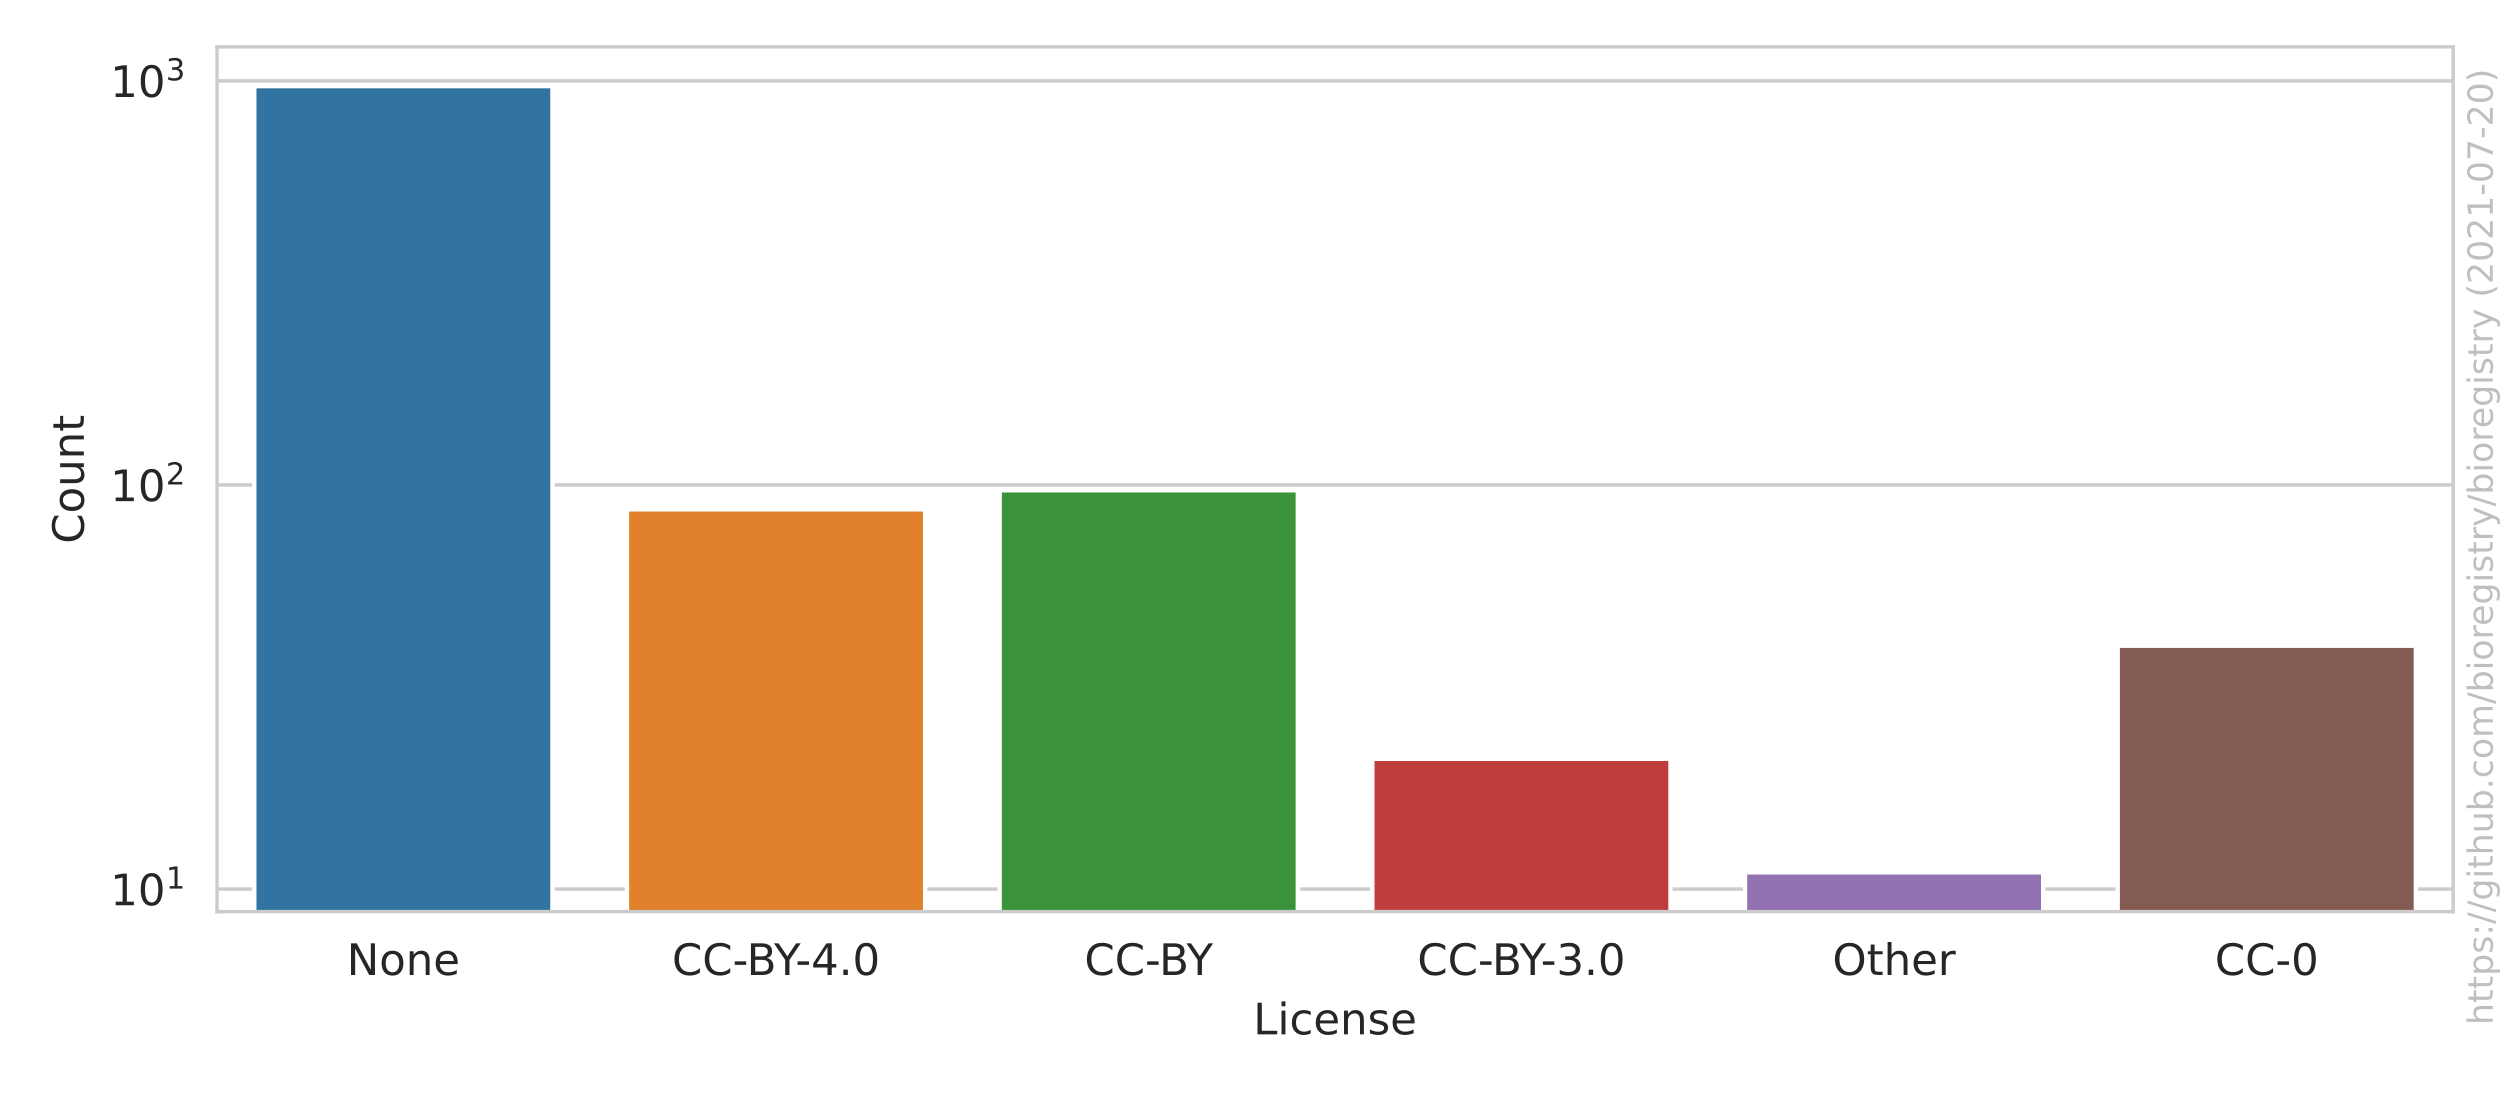
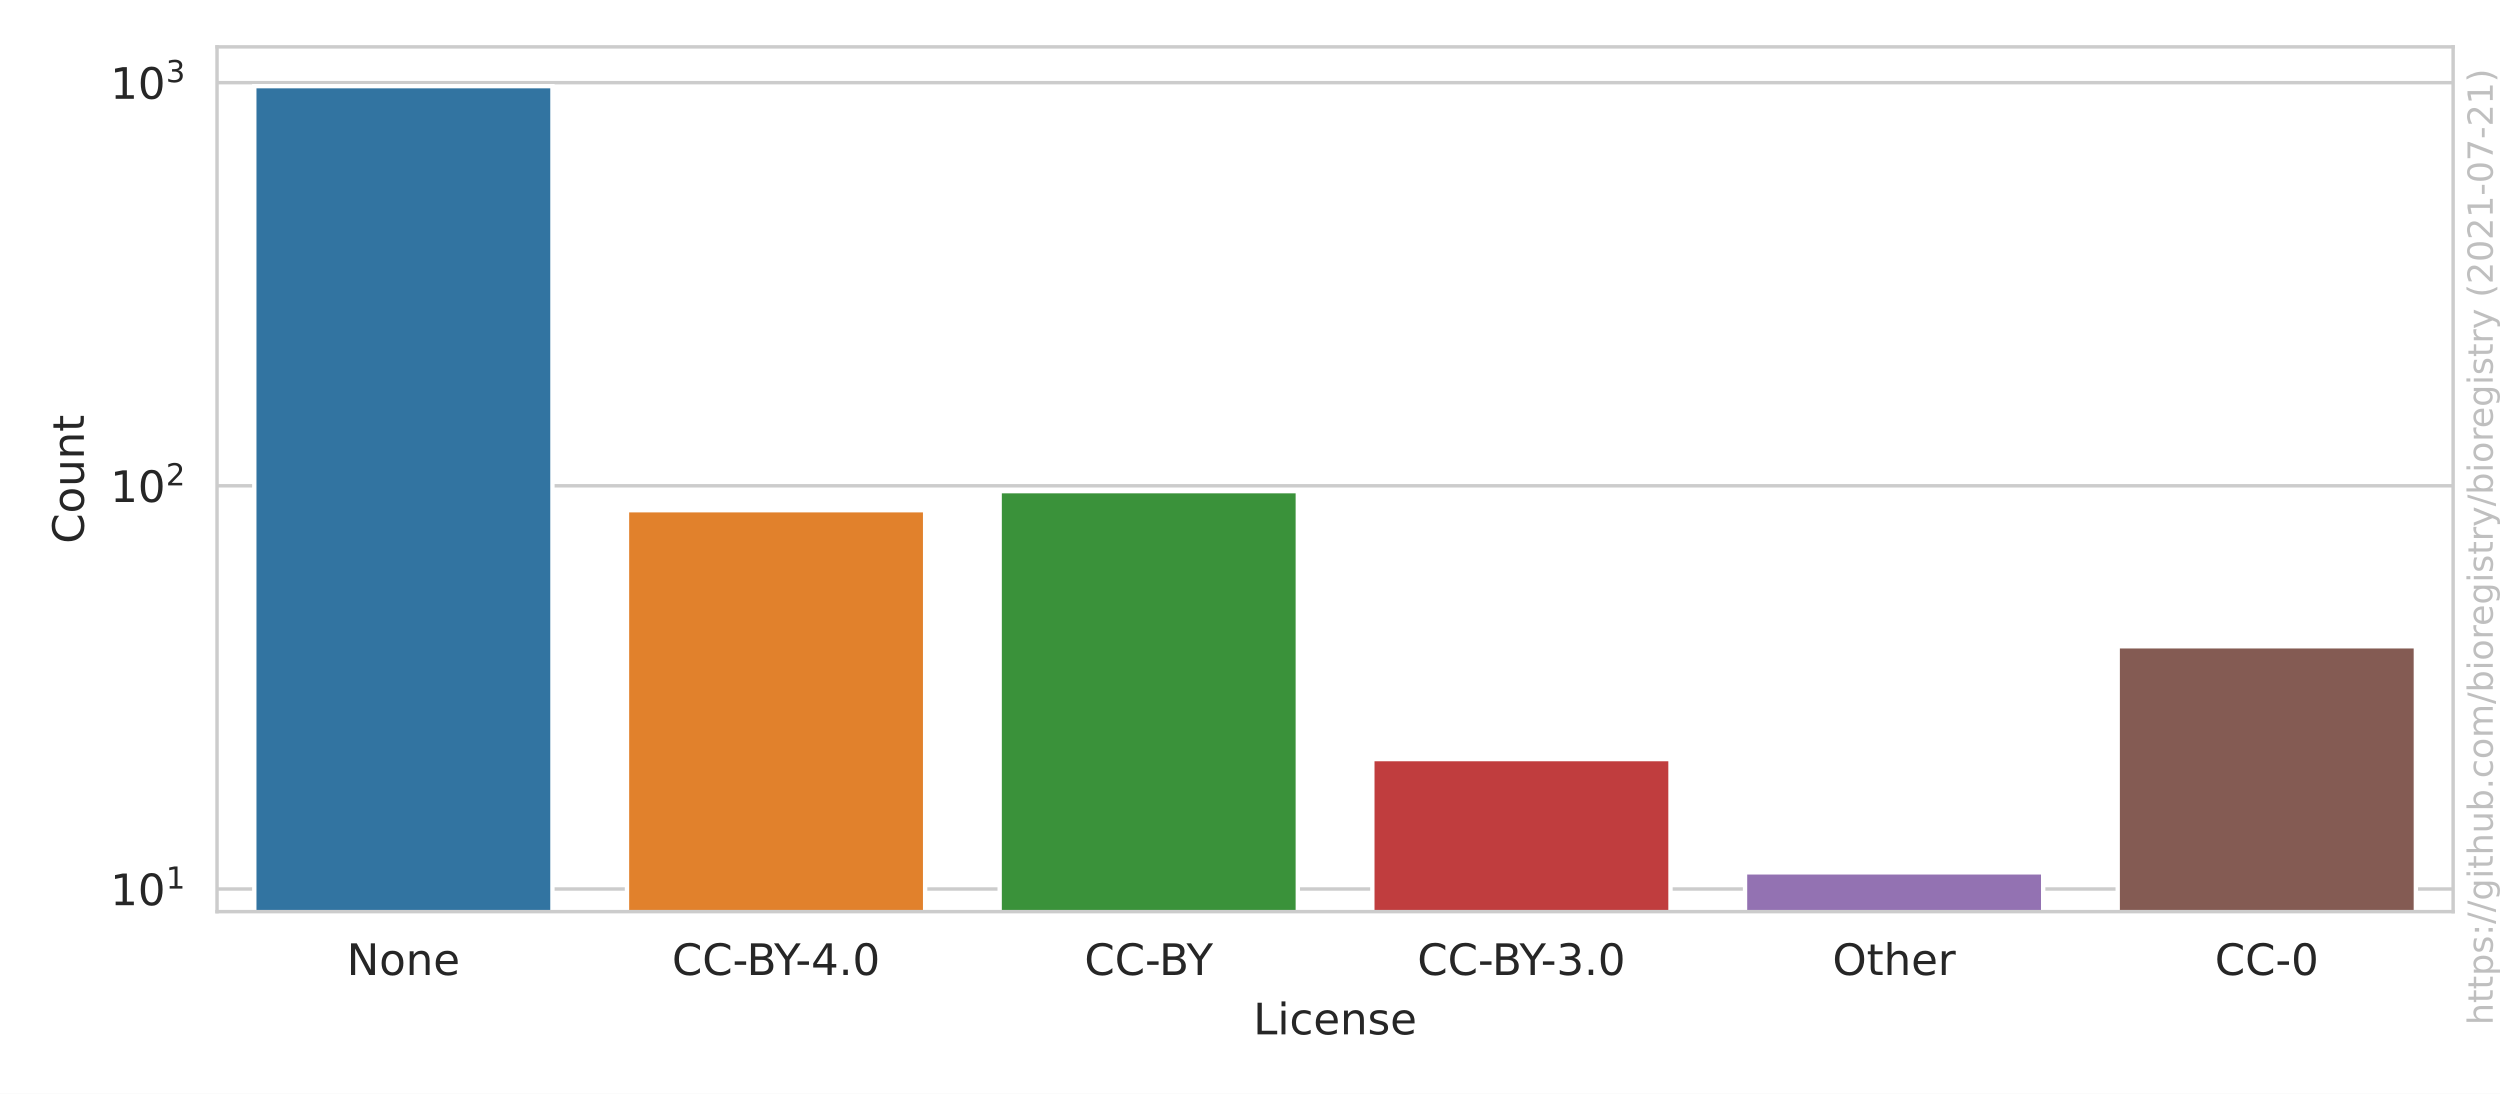
<svg xmlns="http://www.w3.org/2000/svg" xmlns:xlink="http://www.w3.org/1999/xlink" height="252pt" version="1.1" viewBox="0 0 576 252" width="576pt">
  <defs>
    <style type="text/css">*{stroke-linecap:butt;stroke-linejoin:round;}</style>
  </defs>
  <g id="figure_1">
    <g id="patch_1">
      <path d="M 0 252  L 576 252  L 576 0  L 0 0  z " style="fill:#ffffff;" />
    </g>
    <g id="axes_1">
      <g id="patch_2">
        <path d="M 50.003 210.04  L 565.2 210.04  L 565.2 10.8  L 50.003 10.8  z " style="fill:#ffffff;" />
      </g>
      <g id="matplotlib.axis_1">
        <g id="xtick_1">
          <g id="text_1">
            <g style="fill:#262626;" transform="translate(79.89048 224.6384)scale(0.1 -0.1)">
              <defs>
                <path d="M 628 4666  L 1478 4666  L 3547 763  L 3547 4666  L 4159 4666  L 4159 0  L 3309 0  L 1241 3903  L 1241 0  L 628 0  L 628 4666  z " id="DejaVuSans-4e" transform="scale(0.015625)" />
                <path d="M 1959 3097  Q 1497 3097 1228 2736  Q 959 2375 959 1747  Q 959 1119 1226 758  Q 1494 397 1959 397  Q 2419 397 2687 759  Q 2956 1122 2956 1747  Q 2956 2369 2687 2733  Q 2419 3097 1959 3097  z M 1959 3584  Q 2709 3584 3137 3096  Q 3566 2609 3566 1747  Q 3566 888 3137 398  Q 2709 -91 1959 -91  Q 1206 -91 779 398  Q 353 888 353 1747  Q 353 2609 779 3096  Q 1206 3584 1959 3584  z " id="DejaVuSans-6f" transform="scale(0.015625)" />
                <path d="M 3513 2113  L 3513 0  L 2938 0  L 2938 2094  Q 2938 2591 2744 2837  Q 2550 3084 2163 3084  Q 1697 3084 1428 2787  Q 1159 2491 1159 1978  L 1159 0  L 581 0  L 581 3500  L 1159 3500  L 1159 2956  Q 1366 3272 1645 3428  Q 1925 3584 2291 3584  Q 2894 3584 3203 3211  Q 3513 2838 3513 2113  z " id="DejaVuSans-6e" transform="scale(0.015625)" />
                <path d="M 3597 1894  L 3597 1613  L 953 1613  Q 991 1019 1311 708  Q 1631 397 2203 397  Q 2534 397 2845 478  Q 3156 559 3463 722  L 3463 178  Q 3153 47 2828 -22  Q 2503 -91 2169 -91  Q 1331 -91 842 396  Q 353 884 353 1716  Q 353 2575 817 3079  Q 1281 3584 2069 3584  Q 2775 3584 3186 3129  Q 3597 2675 3597 1894  z M 3022 2063  Q 3016 2534 2758 2815  Q 2500 3097 2075 3097  Q 1594 3097 1305 2825  Q 1016 2553 972 2059  L 3022 2063  z " id="DejaVuSans-65" transform="scale(0.015625)" />
              </defs>
              <use xlink:href="#DejaVuSans-4e" />
              <use x="74.805" xlink:href="#DejaVuSans-6f" />
              <use x="135.986" xlink:href="#DejaVuSans-6e" />
              <use x="199.365" xlink:href="#DejaVuSans-65" />
            </g>
          </g>
        </g>
        <g id="xtick_2">
          <g id="text_2">
            <g style="fill:#262626;" transform="translate(154.8255 224.6384)scale(0.1 -0.1)">
              <defs>
                <path d="M 4122 4306  L 4122 3641  Q 3803 3938 3442 4084  Q 3081 4231 2675 4231  Q 1875 4231 1450 3742  Q 1025 3253 1025 2328  Q 1025 1406 1450 917  Q 1875 428 2675 428  Q 3081 428 3442 575  Q 3803 722 4122 1019  L 4122 359  Q 3791 134 3420 21  Q 3050 -91 2638 -91  Q 1578 -91 968 557  Q 359 1206 359 2328  Q 359 3453 968 4101  Q 1578 4750 2638 4750  Q 3056 4750 3426 4639  Q 3797 4528 4122 4306  z " id="DejaVuSans-43" transform="scale(0.015625)" />
                <path d="M 313 2009  L 1997 2009  L 1997 1497  L 313 1497  L 313 2009  z " id="DejaVuSans-2d" transform="scale(0.015625)" />
                <path d="M 1259 2228  L 1259 519  L 2272 519  Q 2781 519 3026 730  Q 3272 941 3272 1375  Q 3272 1813 3026 2020  Q 2781 2228 2272 2228  L 1259 2228  z M 1259 4147  L 1259 2741  L 2194 2741  Q 2656 2741 2882 2914  Q 3109 3088 3109 3444  Q 3109 3797 2882 3972  Q 2656 4147 2194 4147  L 1259 4147  z M 628 4666  L 2241 4666  Q 2963 4666 3353 4366  Q 3744 4066 3744 3513  Q 3744 3084 3544 2831  Q 3344 2578 2956 2516  Q 3422 2416 3680 2098  Q 3938 1781 3938 1306  Q 3938 681 3513 340  Q 3088 0 2303 0  L 628 0  L 628 4666  z " id="DejaVuSans-42" transform="scale(0.015625)" />
                <path d="M -13 4666  L 666 4666  L 1959 2747  L 3244 4666  L 3922 4666  L 2272 2222  L 2272 0  L 1638 0  L 1638 2222  L -13 4666  z " id="DejaVuSans-59" transform="scale(0.015625)" />
                <path d="M 2419 4116  L 825 1625  L 2419 1625  L 2419 4116  z M 2253 4666  L 3047 4666  L 3047 1625  L 3713 1625  L 3713 1100  L 3047 1100  L 3047 0  L 2419 0  L 2419 1100  L 313 1100  L 313 1709  L 2253 4666  z " id="DejaVuSans-34" transform="scale(0.015625)" />
                <path d="M 684 794  L 1344 794  L 1344 0  L 684 0  L 684 794  z " id="DejaVuSans-2e" transform="scale(0.015625)" />
                <path d="M 2034 4250  Q 1547 4250 1301 3770  Q 1056 3291 1056 2328  Q 1056 1369 1301 889  Q 1547 409 2034 409  Q 2525 409 2770 889  Q 3016 1369 3016 2328  Q 3016 3291 2770 3770  Q 2525 4250 2034 4250  z M 2034 4750  Q 2819 4750 3233 4129  Q 3647 3509 3647 2328  Q 3647 1150 3233 529  Q 2819 -91 2034 -91  Q 1250 -91 836 529  Q 422 1150 422 2328  Q 422 3509 836 4129  Q 1250 4750 2034 4750  z " id="DejaVuSans-30" transform="scale(0.015625)" />
              </defs>
              <use xlink:href="#DejaVuSans-43" />
              <use x="69.824" xlink:href="#DejaVuSans-43" />
              <use x="139.648" xlink:href="#DejaVuSans-2d" />
              <use x="172.107" xlink:href="#DejaVuSans-42" />
              <use x="235.211" xlink:href="#DejaVuSans-59" />
              <use x="284.42" xlink:href="#DejaVuSans-2d" />
              <use x="320.504" xlink:href="#DejaVuSans-34" />
              <use x="384.127" xlink:href="#DejaVuSans-2e" />
              <use x="415.914" xlink:href="#DejaVuSans-30" />
            </g>
          </g>
        </g>
        <g id="xtick_3">
          <g id="text_3">
            <g style="fill:#262626;" transform="translate(249.8534 224.6384)scale(0.1 -0.1)">
              <use xlink:href="#DejaVuSans-43" />
              <use x="69.824" xlink:href="#DejaVuSans-43" />
              <use x="139.648" xlink:href="#DejaVuSans-2d" />
              <use x="172.107" xlink:href="#DejaVuSans-42" />
              <use x="235.211" xlink:href="#DejaVuSans-59" />
            </g>
          </g>
        </g>
        <g id="xtick_4">
          <g id="text_4">
            <g style="fill:#262626;" transform="translate(326.5579 224.6384)scale(0.1 -0.1)">
              <defs>
                <path d="M 2597 2516  Q 3050 2419 3304 2112  Q 3559 1806 3559 1356  Q 3559 666 3084 287  Q 2609 -91 1734 -91  Q 1441 -91 1130 -33  Q 819 25 488 141  L 488 750  Q 750 597 1062 519  Q 1375 441 1716 441  Q 2309 441 2620 675  Q 2931 909 2931 1356  Q 2931 1769 2642 2001  Q 2353 2234 1838 2234  L 1294 2234  L 1294 2753  L 1863 2753  Q 2328 2753 2575 2939  Q 2822 3125 2822 3475  Q 2822 3834 2567 4026  Q 2313 4219 1838 4219  Q 1578 4219 1281 4162  Q 984 4106 628 3988  L 628 4550  Q 988 4650 1302 4700  Q 1616 4750 1894 4750  Q 2613 4750 3031 4423  Q 3450 4097 3450 3541  Q 3450 3153 3228 2886  Q 3006 2619 2597 2516  z " id="DejaVuSans-33" transform="scale(0.015625)" />
              </defs>
              <use xlink:href="#DejaVuSans-43" />
              <use x="69.824" xlink:href="#DejaVuSans-43" />
              <use x="139.648" xlink:href="#DejaVuSans-2d" />
              <use x="172.107" xlink:href="#DejaVuSans-42" />
              <use x="235.211" xlink:href="#DejaVuSans-59" />
              <use x="284.42" xlink:href="#DejaVuSans-2d" />
              <use x="320.504" xlink:href="#DejaVuSans-33" />
              <use x="384.127" xlink:href="#DejaVuSans-2e" />
              <use x="415.914" xlink:href="#DejaVuSans-30" />
            </g>
          </g>
        </g>
        <g id="xtick_5">
          <g id="text_5">
            <g style="fill:#262626;" transform="translate(422.2038 224.6384)scale(0.1 -0.1)">
              <defs>
                <path d="M 2522 4238  Q 1834 4238 1429 3725  Q 1025 3213 1025 2328  Q 1025 1447 1429 934  Q 1834 422 2522 422  Q 3209 422 3611 934  Q 4013 1447 4013 2328  Q 4013 3213 3611 3725  Q 3209 4238 2522 4238  z M 2522 4750  Q 3503 4750 4090 4092  Q 4678 3434 4678 2328  Q 4678 1225 4090 567  Q 3503 -91 2522 -91  Q 1538 -91 948 565  Q 359 1222 359 2328  Q 359 3434 948 4092  Q 1538 4750 2522 4750  z " id="DejaVuSans-4f" transform="scale(0.015625)" />
                <path d="M 1172 4494  L 1172 3500  L 2356 3500  L 2356 3053  L 1172 3053  L 1172 1153  Q 1172 725 1289 603  Q 1406 481 1766 481  L 2356 481  L 2356 0  L 1766 0  Q 1100 0 847 248  Q 594 497 594 1153  L 594 3053  L 172 3053  L 172 3500  L 594 3500  L 594 4494  L 1172 4494  z " id="DejaVuSans-74" transform="scale(0.015625)" />
                <path d="M 3513 2113  L 3513 0  L 2938 0  L 2938 2094  Q 2938 2591 2744 2837  Q 2550 3084 2163 3084  Q 1697 3084 1428 2787  Q 1159 2491 1159 1978  L 1159 0  L 581 0  L 581 4863  L 1159 4863  L 1159 2956  Q 1366 3272 1645 3428  Q 1925 3584 2291 3584  Q 2894 3584 3203 3211  Q 3513 2838 3513 2113  z " id="DejaVuSans-68" transform="scale(0.015625)" />
                <path d="M 2631 2963  Q 2534 3019 2420 3045  Q 2306 3072 2169 3072  Q 1681 3072 1420 2755  Q 1159 2438 1159 1844  L 1159 0  L 581 0  L 581 3500  L 1159 3500  L 1159 2956  Q 1341 3275 1631 3429  Q 1922 3584 2338 3584  Q 2397 3584 2469 3576  Q 2541 3569 2628 3553  L 2631 2963  z " id="DejaVuSans-72" transform="scale(0.015625)" />
              </defs>
              <use xlink:href="#DejaVuSans-4f" />
              <use x="78.711" xlink:href="#DejaVuSans-74" />
              <use x="117.92" xlink:href="#DejaVuSans-68" />
              <use x="181.299" xlink:href="#DejaVuSans-65" />
              <use x="242.822" xlink:href="#DejaVuSans-72" />
            </g>
          </g>
        </g>
        <g id="xtick_6">
          <g id="text_6">
            <g style="fill:#262626;" transform="translate(510.2989 224.6384)scale(0.1 -0.1)">
              <use xlink:href="#DejaVuSans-43" />
              <use x="69.824" xlink:href="#DejaVuSans-43" />
              <use x="139.648" xlink:href="#DejaVuSans-2d" />
              <use x="175.732" xlink:href="#DejaVuSans-30" />
            </g>
          </g>
        </g>
        <g id="text_7">
          <g style="fill:#262626;" transform="translate(288.7506 238.3166)scale(0.1 -0.1)">
            <defs>
              <path d="M 628 4666  L 1259 4666  L 1259 531  L 3531 531  L 3531 0  L 628 0  L 628 4666  z " id="DejaVuSans-4c" transform="scale(0.015625)" />
              <path d="M 603 3500  L 1178 3500  L 1178 0  L 603 0  L 603 3500  z M 603 4863  L 1178 4863  L 1178 4134  L 603 4134  L 603 4863  z " id="DejaVuSans-69" transform="scale(0.015625)" />
              <path d="M 3122 3366  L 3122 2828  Q 2878 2963 2633 3030  Q 2388 3097 2138 3097  Q 1578 3097 1268 2742  Q 959 2388 959 1747  Q 959 1106 1268 751  Q 1578 397 2138 397  Q 2388 397 2633 464  Q 2878 531 3122 666  L 3122 134  Q 2881 22 2623 -34  Q 2366 -91 2075 -91  Q 1284 -91 818 406  Q 353 903 353 1747  Q 353 2603 823 3093  Q 1294 3584 2113 3584  Q 2378 3584 2631 3529  Q 2884 3475 3122 3366  z " id="DejaVuSans-63" transform="scale(0.015625)" />
              <path d="M 2834 3397  L 2834 2853  Q 2591 2978 2328 3040  Q 2066 3103 1784 3103  Q 1356 3103 1142 2972  Q 928 2841 928 2578  Q 928 2378 1081 2264  Q 1234 2150 1697 2047  L 1894 2003  Q 2506 1872 2764 1633  Q 3022 1394 3022 966  Q 3022 478 2636 193  Q 2250 -91 1575 -91  Q 1294 -91 989 -36  Q 684 19 347 128  L 347 722  Q 666 556 975 473  Q 1284 391 1588 391  Q 1994 391 2212 530  Q 2431 669 2431 922  Q 2431 1156 2273 1281  Q 2116 1406 1581 1522  L 1381 1569  Q 847 1681 609 1914  Q 372 2147 372 2553  Q 372 3047 722 3315  Q 1072 3584 1716 3584  Q 2034 3584 2315 3537  Q 2597 3491 2834 3397  z " id="DejaVuSans-73" transform="scale(0.015625)" />
            </defs>
            <use xlink:href="#DejaVuSans-4c" />
            <use x="55.713" xlink:href="#DejaVuSans-69" />
            <use x="83.496" xlink:href="#DejaVuSans-63" />
            <use x="138.477" xlink:href="#DejaVuSans-65" />
            <use x="200" xlink:href="#DejaVuSans-6e" />
            <use x="263.379" xlink:href="#DejaVuSans-73" />
            <use x="315.479" xlink:href="#DejaVuSans-65" />
          </g>
        </g>
      </g>
      <g id="matplotlib.axis_2">
        <g id="ytick_1">
          <g id="line2d_1">
-             <path clip-path="url(#p89d8e77453)" d="M 50.003 204.838  L 565.2 204.838  " style="fill:none;stroke:#cccccc;stroke-linecap:round;stroke-width:0.8;" />
+             <path clip-path="url(#p89d8e77453)" d="M 50.003 204.829  L 565.2 204.829  " style="fill:none;stroke:#cccccc;stroke-linecap:round;stroke-width:0.8;" />
          </g>
          <g id="text_8">
-             <g style="fill:#262626;" transform="translate(25.40269 208.6368)scale(0.1 -0.1)">
+             <g style="fill:#262626;" transform="translate(25.40269 208.628)scale(0.1 -0.1)">
              <defs>
                <path d="M 794 531  L 1825 531  L 1825 4091  L 703 3866  L 703 4441  L 1819 4666  L 2450 4666  L 2450 531  L 3481 531  L 3481 0  L 794 0  L 794 531  z " id="DejaVuSans-31" transform="scale(0.015625)" />
              </defs>
              <use transform="translate(0 0.684375)" xlink:href="#DejaVuSans-31" />
              <use transform="translate(63.62305 0.684375)" xlink:href="#DejaVuSans-30" />
              <use transform="translate(128.2031 38.96563)scale(0.7)" xlink:href="#DejaVuSans-31" />
            </g>
          </g>
        </g>
        <g id="ytick_2">
          <g id="line2d_2">
-             <path clip-path="url(#p89d8e77453)" d="M 50.003 111.731  L 565.2 111.731  " style="fill:none;stroke:#cccccc;stroke-linecap:round;stroke-width:0.8;" />
+             <path clip-path="url(#p89d8e77453)" d="M 50.003 111.935  L 565.2 111.935  " style="fill:none;stroke:#cccccc;stroke-linecap:round;stroke-width:0.8;" />
          </g>
          <g id="text_9">
-             <g style="fill:#262626;" transform="translate(25.40269 115.5304)scale(0.1 -0.1)">
+             <g style="fill:#262626;" transform="translate(25.40269 115.7343)scale(0.1 -0.1)">
              <defs>
                <path d="M 1228 531  L 3431 531  L 3431 0  L 469 0  L 469 531  Q 828 903 1448 1529  Q 2069 2156 2228 2338  Q 2531 2678 2651 2914  Q 2772 3150 2772 3378  Q 2772 3750 2511 3984  Q 2250 4219 1831 4219  Q 1534 4219 1204 4116  Q 875 4013 500 3803  L 500 4441  Q 881 4594 1212 4672  Q 1544 4750 1819 4750  Q 2544 4750 2975 4387  Q 3406 4025 3406 3419  Q 3406 3131 3298 2873  Q 3191 2616 2906 2266  Q 2828 2175 2409 1742  Q 1991 1309 1228 531  z " id="DejaVuSans-32" transform="scale(0.015625)" />
              </defs>
              <use transform="translate(0 0.765625)" xlink:href="#DejaVuSans-31" />
              <use transform="translate(63.62305 0.765625)" xlink:href="#DejaVuSans-30" />
              <use transform="translate(128.2031 39.04688)scale(0.7)" xlink:href="#DejaVuSans-32" />
            </g>
          </g>
        </g>
        <g id="ytick_3">
          <g id="line2d_3">
-             <path clip-path="url(#p89d8e77453)" d="M 50.003 18.625  L 565.2 18.625  " style="fill:none;stroke:#cccccc;stroke-linecap:round;stroke-width:0.8;" />
+             <path clip-path="url(#p89d8e77453)" d="M 50.003 19.041  L 565.2 19.041  " style="fill:none;stroke:#cccccc;stroke-linecap:round;stroke-width:0.8;" />
          </g>
          <g id="text_10">
-             <g style="fill:#262626;" transform="translate(25.40269 22.42395)scale(0.1 -0.1)">
+             <g style="fill:#262626;" transform="translate(25.40269 22.84054)scale(0.1 -0.1)">
              <use transform="translate(0 0.765625)" xlink:href="#DejaVuSans-31" />
              <use transform="translate(63.62305 0.765625)" xlink:href="#DejaVuSans-30" />
              <use transform="translate(128.2031 39.04688)scale(0.7)" xlink:href="#DejaVuSans-33" />
            </g>
          </g>
        </g>
        <g id="ytick_4" />
        <g id="ytick_5" />
        <g id="ytick_6" />
        <g id="ytick_7" />
        <g id="ytick_8" />
        <g id="ytick_9" />
        <g id="ytick_10" />
        <g id="ytick_11" />
        <g id="ytick_12" />
        <g id="ytick_13" />
        <g id="ytick_14" />
        <g id="ytick_15" />
        <g id="ytick_16" />
        <g id="ytick_17" />
        <g id="ytick_18" />
        <g id="ytick_19" />
        <g id="ytick_20" />
        <g id="text_11">
          <g style="fill:#262626;" transform="translate(19.323 125.2684)rotate(-90)scale(0.1 -0.1)">
            <defs>
              <path d="M 544 1381  L 544 3500  L 1119 3500  L 1119 1403  Q 1119 906 1312 657  Q 1506 409 1894 409  Q 2359 409 2629 706  Q 2900 1003 2900 1516  L 2900 3500  L 3475 3500  L 3475 0  L 2900 0  L 2900 538  Q 2691 219 2414 64  Q 2138 -91 1772 -91  Q 1169 -91 856 284  Q 544 659 544 1381  z M 1991 3584  L 1991 3584  z " id="DejaVuSans-75" transform="scale(0.015625)" />
            </defs>
            <use xlink:href="#DejaVuSans-43" />
            <use x="69.824" xlink:href="#DejaVuSans-6f" />
            <use x="131.006" xlink:href="#DejaVuSans-75" />
            <use x="194.385" xlink:href="#DejaVuSans-6e" />
            <use x="257.764" xlink:href="#DejaVuSans-74" />
          </g>
        </g>
      </g>
      <g id="patch_3">
-         <path clip-path="url(#p89d8e77453)" d="M 58.589 93404.361  L 127.282 93404.361  L 127.282 19.856  L 58.589 19.856  z " style="fill:#3274a1;stroke:#ffffff;stroke-linejoin:miter;" />
+         <path clip-path="url(#p89d8e77453)" d="M 58.589 93191.44  L 127.282 93191.44  L 127.282 19.856  L 58.589 19.856  z " style="fill:#3274a1;stroke:#ffffff;stroke-linejoin:miter;" />
      </g>
      <g id="patch_4">
-         <path clip-path="url(#p89d8e77453)" d="M 144.456 93404.361  L 213.149 93404.361  L 213.149 117.362  L 144.456 117.362  z " style="fill:#e1812c;stroke:#ffffff;stroke-linejoin:miter;" />
+         <path clip-path="url(#p89d8e77453)" d="M 144.456 93191.44  L 213.149 93191.44  L 213.149 117.553  L 144.456 117.553  z " style="fill:#e1812c;stroke:#ffffff;stroke-linejoin:miter;" />
      </g>
      <g id="patch_5">
-         <path clip-path="url(#p89d8e77453)" d="M 230.322 93404.361  L 299.015 93404.361  L 299.015 112.963  L 230.322 112.963  z " style="fill:#3a923a;stroke:#ffffff;stroke-linejoin:miter;" />
+         <path clip-path="url(#p89d8e77453)" d="M 230.322 93191.44  L 299.015 93191.44  L 299.015 113.164  L 230.322 113.164  z " style="fill:#3a923a;stroke:#ffffff;stroke-linejoin:miter;" />
      </g>
      <g id="patch_6">
-         <path clip-path="url(#p89d8e77453)" d="M 316.188 93404.361  L 384.881 93404.361  L 384.881 174.837  L 316.188 174.837  z " style="fill:#c03d3e;stroke:#ffffff;stroke-linejoin:miter;" />
+         <path clip-path="url(#p89d8e77453)" d="M 316.188 93191.44  L 384.881 93191.44  L 384.881 174.897  L 316.188 174.897  z " style="fill:#c03d3e;stroke:#ffffff;stroke-linejoin:miter;" />
      </g>
      <g id="patch_7">
-         <path clip-path="url(#p89d8e77453)" d="M 402.054 93404.361  L 470.747 93404.361  L 470.747 200.984  L 402.054 200.984  z " style="fill:#9372b2;stroke:#ffffff;stroke-linejoin:miter;" />
+         <path clip-path="url(#p89d8e77453)" d="M 402.054 93191.44  L 470.747 93191.44  L 470.747 200.984  L 402.054 200.984  z " style="fill:#9372b2;stroke:#ffffff;stroke-linejoin:miter;" />
      </g>
      <g id="patch_8">
-         <path clip-path="url(#p89d8e77453)" d="M 487.92 93404.361  L 556.613 93404.361  L 556.613 148.782  L 487.92 148.782  z " style="fill:#845b53;stroke:#ffffff;stroke-linejoin:miter;" />
+         <path clip-path="url(#p89d8e77453)" d="M 487.92 93191.44  L 556.613 93191.44  L 556.613 148.901  L 487.92 148.901  z " style="fill:#845b53;stroke:#ffffff;stroke-linejoin:miter;" />
      </g>
      <g id="patch_9">
        <path d="M 50.003 210.04  L 50.003 10.8  " style="fill:none;stroke:#cccccc;stroke-linecap:square;stroke-linejoin:miter;stroke-width:0.8;" />
      </g>
      <g id="patch_10">
        <path d="M 565.2 210.04  L 565.2 10.8  " style="fill:none;stroke:#cccccc;stroke-linecap:square;stroke-linejoin:miter;stroke-width:0.8;" />
      </g>
      <g id="patch_11">
        <path d="M 50.003 210.04  L 565.2 210.04  " style="fill:none;stroke:#cccccc;stroke-linecap:square;stroke-linejoin:miter;stroke-width:0.8;" />
      </g>
      <g id="patch_12">
        <path d="M 50.003 10.8  L 565.2 10.8  " style="fill:none;stroke:#cccccc;stroke-linecap:square;stroke-linejoin:miter;stroke-width:0.8;" />
      </g>
    </g>
    <g id="text_12">
      <g style="fill:#808080;opacity:0.5;" transform="translate(574.3362 236.1694)rotate(-90)scale(0.08 -0.08)">
        <defs>
          <path d="M 1159 525  L 1159 -1331  L 581 -1331  L 581 3500  L 1159 3500  L 1159 2969  Q 1341 3281 1617 3432  Q 1894 3584 2278 3584  Q 2916 3584 3314 3078  Q 3713 2572 3713 1747  Q 3713 922 3314 415  Q 2916 -91 2278 -91  Q 1894 -91 1617 61  Q 1341 213 1159 525  z M 3116 1747  Q 3116 2381 2855 2742  Q 2594 3103 2138 3103  Q 1681 3103 1420 2742  Q 1159 2381 1159 1747  Q 1159 1113 1420 752  Q 1681 391 2138 391  Q 2594 391 2855 752  Q 3116 1113 3116 1747  z " id="DejaVuSans-70" transform="scale(0.015625)" />
          <path d="M 750 794  L 1409 794  L 1409 0  L 750 0  L 750 794  z M 750 3309  L 1409 3309  L 1409 2516  L 750 2516  L 750 3309  z " id="DejaVuSans-3a" transform="scale(0.015625)" />
          <path d="M 1625 4666  L 2156 4666  L 531 -594  L 0 -594  L 1625 4666  z " id="DejaVuSans-2f" transform="scale(0.015625)" />
          <path d="M 2906 1791  Q 2906 2416 2648 2759  Q 2391 3103 1925 3103  Q 1463 3103 1205 2759  Q 947 2416 947 1791  Q 947 1169 1205 825  Q 1463 481 1925 481  Q 2391 481 2648 825  Q 2906 1169 2906 1791  z M 3481 434  Q 3481 -459 3084 -895  Q 2688 -1331 1869 -1331  Q 1566 -1331 1297 -1286  Q 1028 -1241 775 -1147  L 775 -588  Q 1028 -725 1275 -790  Q 1522 -856 1778 -856  Q 2344 -856 2625 -561  Q 2906 -266 2906 331  L 2906 616  Q 2728 306 2450 153  Q 2172 0 1784 0  Q 1141 0 747 490  Q 353 981 353 1791  Q 353 2603 747 3093  Q 1141 3584 1784 3584  Q 2172 3584 2450 3431  Q 2728 3278 2906 2969  L 2906 3500  L 3481 3500  L 3481 434  z " id="DejaVuSans-67" transform="scale(0.015625)" />
          <path d="M 3116 1747  Q 3116 2381 2855 2742  Q 2594 3103 2138 3103  Q 1681 3103 1420 2742  Q 1159 2381 1159 1747  Q 1159 1113 1420 752  Q 1681 391 2138 391  Q 2594 391 2855 752  Q 3116 1113 3116 1747  z M 1159 2969  Q 1341 3281 1617 3432  Q 1894 3584 2278 3584  Q 2916 3584 3314 3078  Q 3713 2572 3713 1747  Q 3713 922 3314 415  Q 2916 -91 2278 -91  Q 1894 -91 1617 61  Q 1341 213 1159 525  L 1159 0  L 581 0  L 581 4863  L 1159 4863  L 1159 2969  z " id="DejaVuSans-62" transform="scale(0.015625)" />
          <path d="M 3328 2828  Q 3544 3216 3844 3400  Q 4144 3584 4550 3584  Q 5097 3584 5394 3201  Q 5691 2819 5691 2113  L 5691 0  L 5113 0  L 5113 2094  Q 5113 2597 4934 2840  Q 4756 3084 4391 3084  Q 3944 3084 3684 2787  Q 3425 2491 3425 1978  L 3425 0  L 2847 0  L 2847 2094  Q 2847 2600 2669 2842  Q 2491 3084 2119 3084  Q 1678 3084 1418 2786  Q 1159 2488 1159 1978  L 1159 0  L 581 0  L 581 3500  L 1159 3500  L 1159 2956  Q 1356 3278 1631 3431  Q 1906 3584 2284 3584  Q 2666 3584 2933 3390  Q 3200 3197 3328 2828  z " id="DejaVuSans-6d" transform="scale(0.015625)" />
          <path d="M 2059 -325  Q 1816 -950 1584 -1140  Q 1353 -1331 966 -1331  L 506 -1331  L 506 -850  L 844 -850  Q 1081 -850 1212 -737  Q 1344 -625 1503 -206  L 1606 56  L 191 3500  L 800 3500  L 1894 763  L 2988 3500  L 3597 3500  L 2059 -325  z " id="DejaVuSans-79" transform="scale(0.015625)" />
          <path id="DejaVuSans-20" transform="scale(0.015625)" />
          <path d="M 1984 4856  Q 1566 4138 1362 3434  Q 1159 2731 1159 2009  Q 1159 1288 1364 580  Q 1569 -128 1984 -844  L 1484 -844  Q 1016 -109 783 600  Q 550 1309 550 2009  Q 550 2706 781 3412  Q 1013 4119 1484 4856  L 1984 4856  z " id="DejaVuSans-28" transform="scale(0.015625)" />
          <path d="M 525 4666  L 3525 4666  L 3525 4397  L 1831 0  L 1172 0  L 2766 4134  L 525 4134  L 525 4666  z " id="DejaVuSans-37" transform="scale(0.015625)" />
          <path d="M 513 4856  L 1013 4856  Q 1481 4119 1714 3412  Q 1947 2706 1947 2009  Q 1947 1309 1714 600  Q 1481 -109 1013 -844  L 513 -844  Q 928 -128 1133 580  Q 1338 1288 1338 2009  Q 1338 2731 1133 3434  Q 928 4138 513 4856  z " id="DejaVuSans-29" transform="scale(0.015625)" />
        </defs>
        <use xlink:href="#DejaVuSans-68" />
        <use x="63.379" xlink:href="#DejaVuSans-74" />
        <use x="102.588" xlink:href="#DejaVuSans-74" />
        <use x="141.797" xlink:href="#DejaVuSans-70" />
        <use x="205.273" xlink:href="#DejaVuSans-73" />
        <use x="257.373" xlink:href="#DejaVuSans-3a" />
        <use x="291.064" xlink:href="#DejaVuSans-2f" />
        <use x="324.756" xlink:href="#DejaVuSans-2f" />
        <use x="358.447" xlink:href="#DejaVuSans-67" />
        <use x="421.924" xlink:href="#DejaVuSans-69" />
        <use x="449.707" xlink:href="#DejaVuSans-74" />
        <use x="488.916" xlink:href="#DejaVuSans-68" />
        <use x="552.295" xlink:href="#DejaVuSans-75" />
        <use x="615.674" xlink:href="#DejaVuSans-62" />
        <use x="679.15" xlink:href="#DejaVuSans-2e" />
        <use x="710.938" xlink:href="#DejaVuSans-63" />
        <use x="765.918" xlink:href="#DejaVuSans-6f" />
        <use x="827.1" xlink:href="#DejaVuSans-6d" />
        <use x="924.512" xlink:href="#DejaVuSans-2f" />
        <use x="958.203" xlink:href="#DejaVuSans-62" />
        <use x="1021.68" xlink:href="#DejaVuSans-69" />
        <use x="1049.463" xlink:href="#DejaVuSans-6f" />
        <use x="1110.645" xlink:href="#DejaVuSans-72" />
        <use x="1149.508" xlink:href="#DejaVuSans-65" />
        <use x="1211.031" xlink:href="#DejaVuSans-67" />
        <use x="1274.508" xlink:href="#DejaVuSans-69" />
        <use x="1302.291" xlink:href="#DejaVuSans-73" />
        <use x="1354.391" xlink:href="#DejaVuSans-74" />
        <use x="1393.6" xlink:href="#DejaVuSans-72" />
        <use x="1434.713" xlink:href="#DejaVuSans-79" />
        <use x="1493.893" xlink:href="#DejaVuSans-2f" />
        <use x="1527.584" xlink:href="#DejaVuSans-62" />
        <use x="1591.061" xlink:href="#DejaVuSans-69" />
        <use x="1618.844" xlink:href="#DejaVuSans-6f" />
        <use x="1680.025" xlink:href="#DejaVuSans-72" />
        <use x="1718.889" xlink:href="#DejaVuSans-65" />
        <use x="1780.412" xlink:href="#DejaVuSans-67" />
        <use x="1843.889" xlink:href="#DejaVuSans-69" />
        <use x="1871.672" xlink:href="#DejaVuSans-73" />
        <use x="1923.771" xlink:href="#DejaVuSans-74" />
        <use x="1962.98" xlink:href="#DejaVuSans-72" />
        <use x="2004.094" xlink:href="#DejaVuSans-79" />
        <use x="2063.273" xlink:href="#DejaVuSans-20" />
        <use x="2095.061" xlink:href="#DejaVuSans-28" />
        <use x="2134.074" xlink:href="#DejaVuSans-32" />
        <use x="2197.697" xlink:href="#DejaVuSans-30" />
        <use x="2261.32" xlink:href="#DejaVuSans-32" />
        <use x="2324.943" xlink:href="#DejaVuSans-31" />
        <use x="2388.566" xlink:href="#DejaVuSans-2d" />
        <use x="2424.65" xlink:href="#DejaVuSans-30" />
        <use x="2488.273" xlink:href="#DejaVuSans-37" />
        <use x="2551.896" xlink:href="#DejaVuSans-2d" />
        <use x="2587.98" xlink:href="#DejaVuSans-32" />
-         <use x="2651.604" xlink:href="#DejaVuSans-30" />
+         <use x="2651.604" xlink:href="#DejaVuSans-31" />
        <use x="2715.227" xlink:href="#DejaVuSans-29" />
      </g>
    </g>
  </g>
  <defs>
    <clipPath id="p89d8e77453">
      <rect height="199.24" width="515.197" x="50.003" y="10.8" />
    </clipPath>
  </defs>
</svg>
